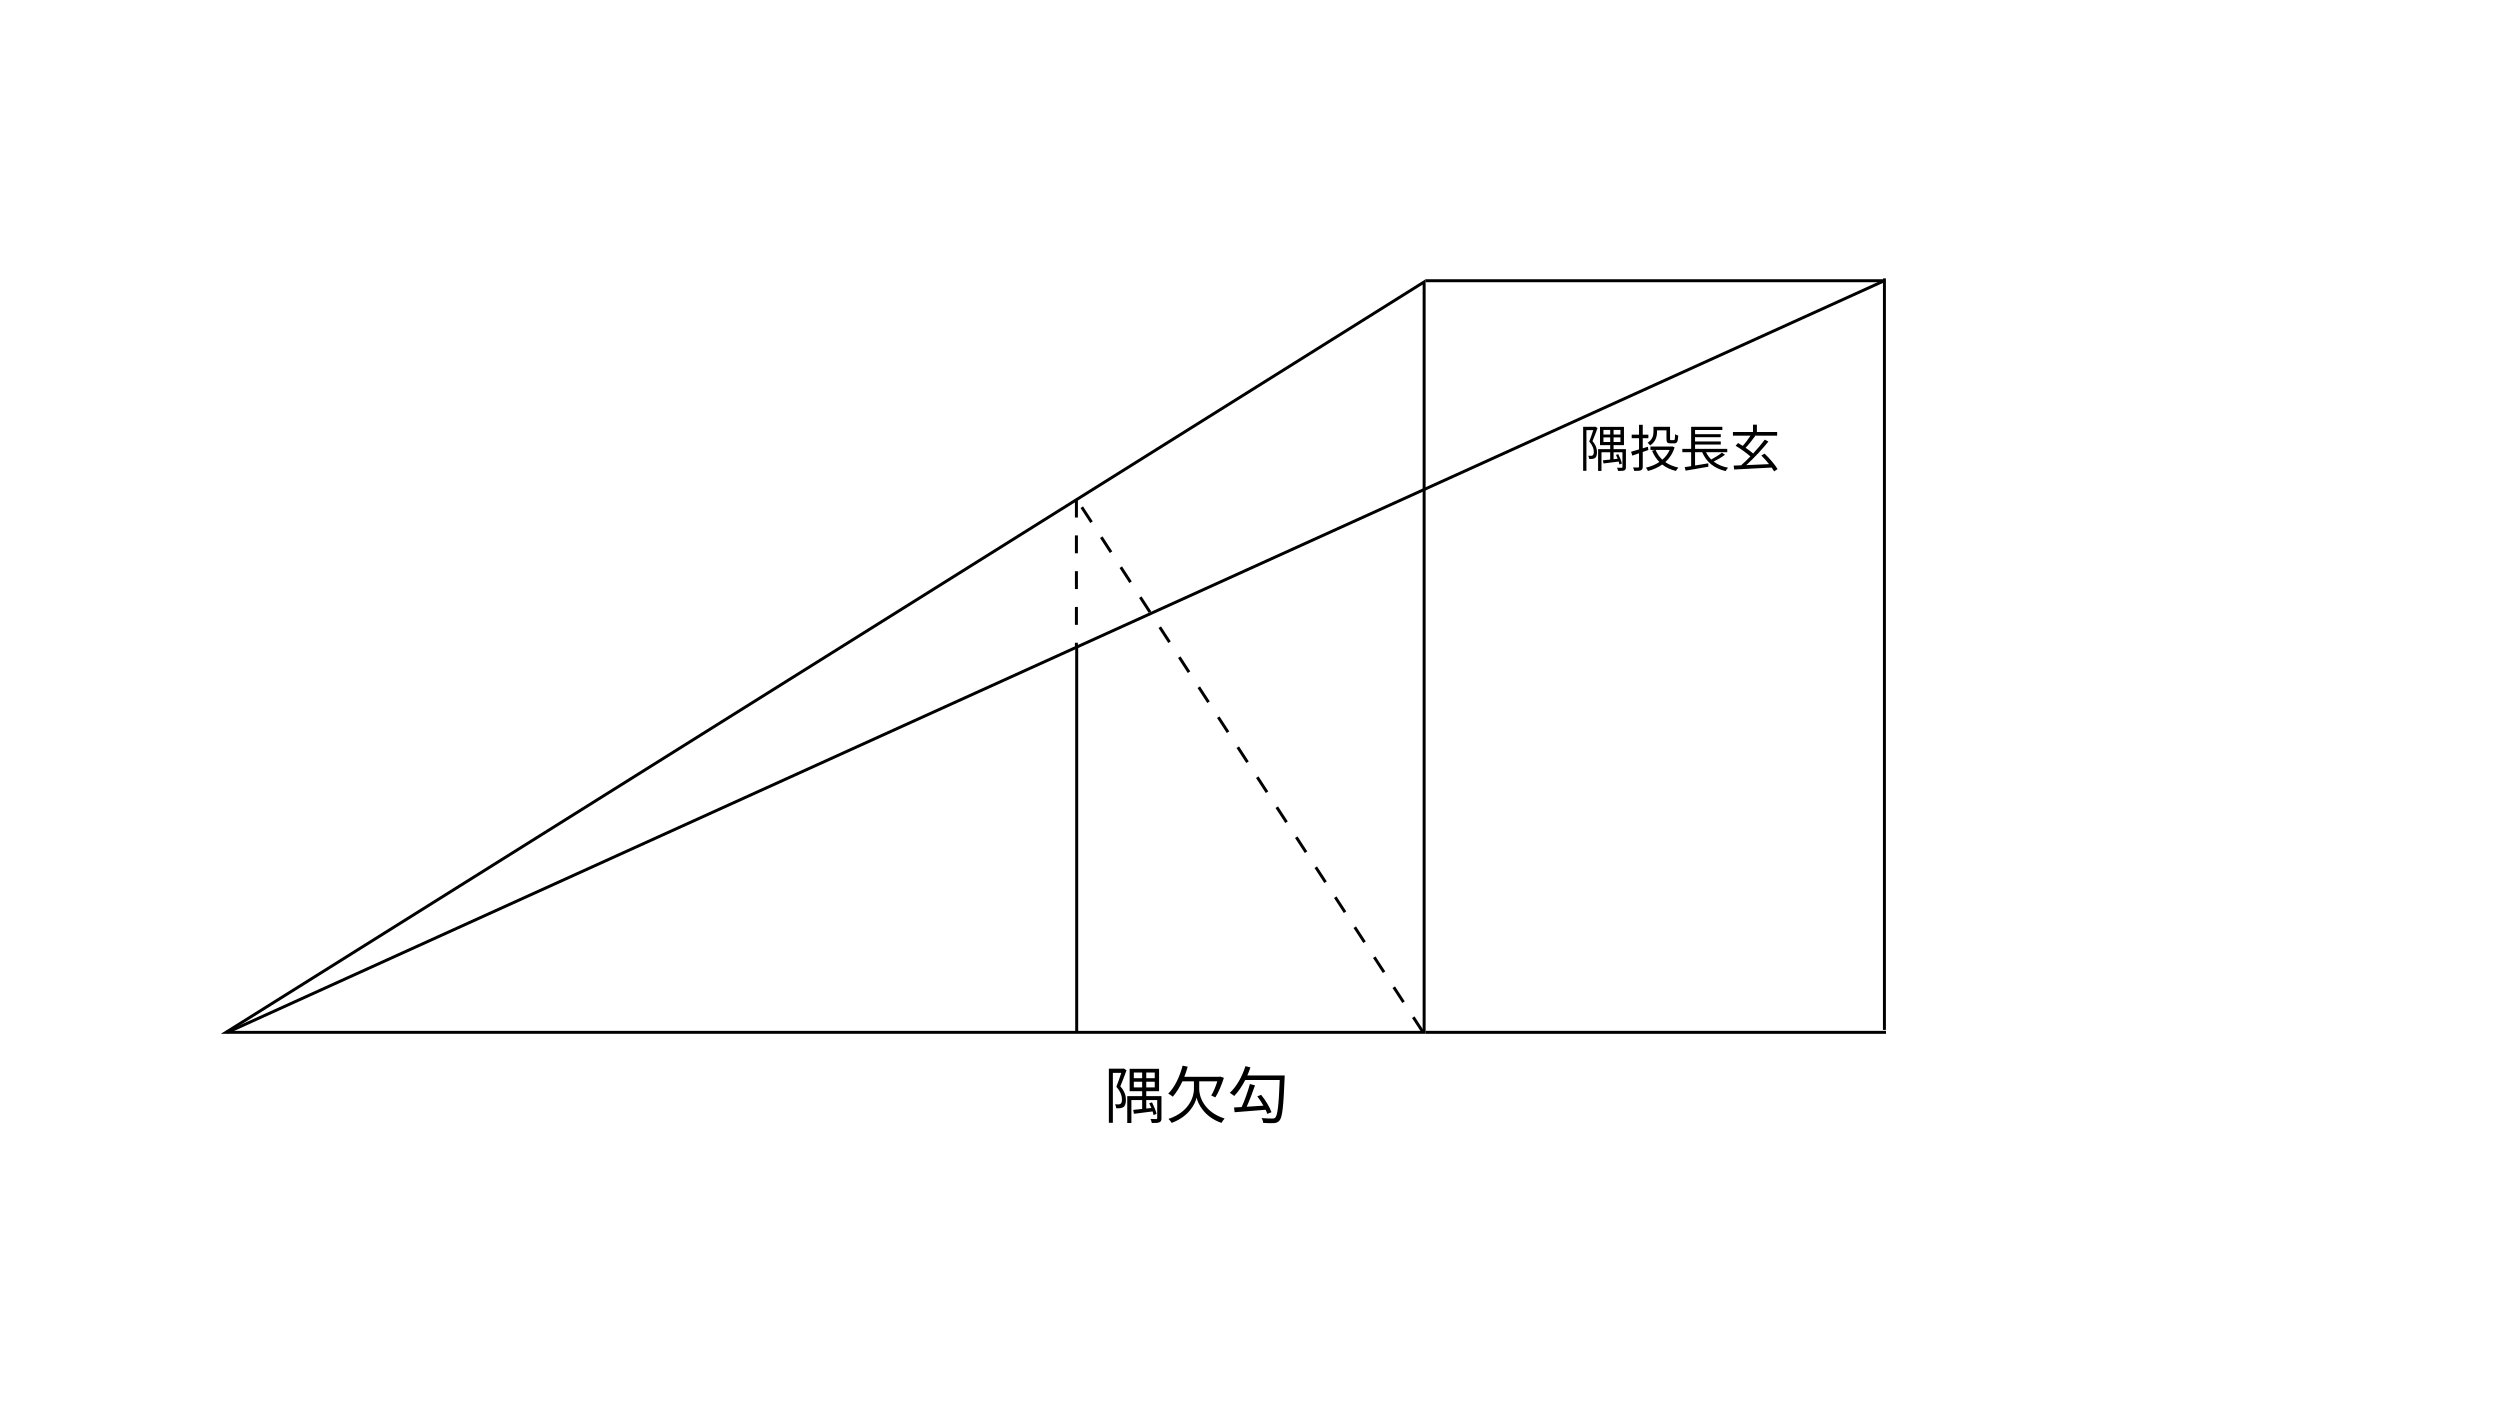
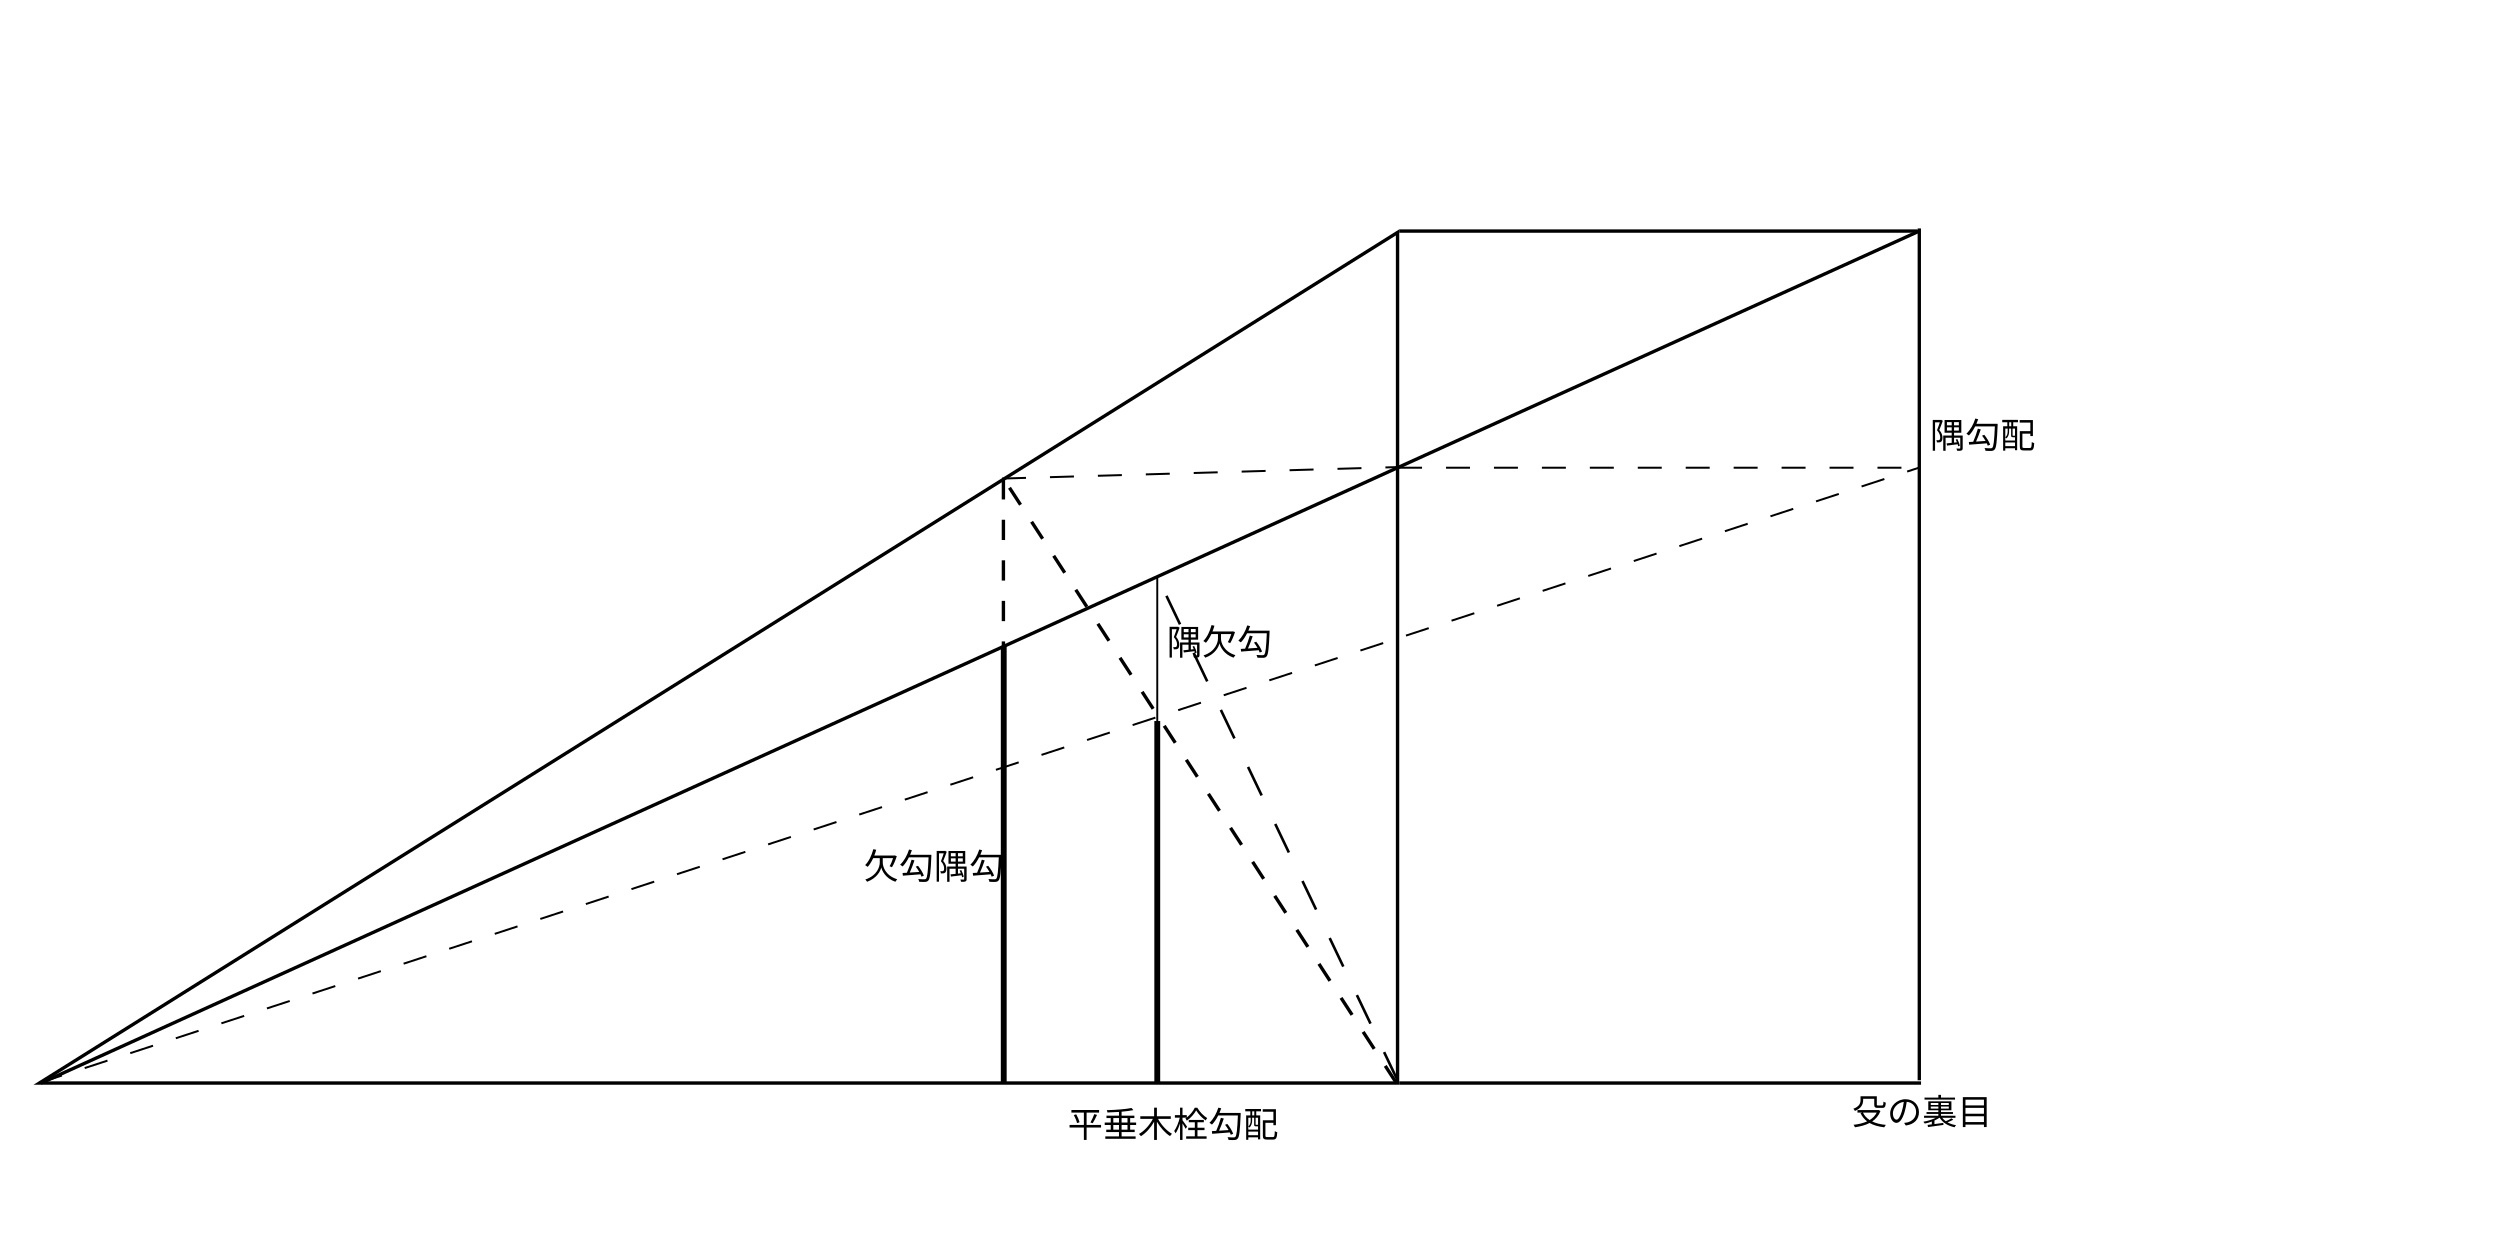
- <svg xmlns="http://www.w3.org/2000/svg" width="820" height="462" viewBox="0 0 820 462" version="1.1" id="svg1">
+ <svg xmlns="http://www.w3.org/2000/svg" width="1000" height="500" viewBox="0 0 1000 500" version="1.1" id="svg1">
  <defs id="defs1" />
  <g id="layer1">
-     <path style="fill:none;stroke:#000000;stroke-width:0.978;stroke-dasharray:none;stroke-opacity:1" d="M 74.113,338.607 H 467.114 V 92.471 Z" id="path1" />
-     <path style="fill:none;stroke:#000000;stroke-width:0.978;stroke-dasharray:none;stroke-opacity:1" d="M 467.6,338.609 H 618.594" id="path2" />
-     <path style="fill:none;stroke:#000000;stroke-width:0.978;stroke-dasharray:none;stroke-opacity:1" d="m 467.6,92.079 h 150" id="path3" />
-     <path style="fill:none;stroke:#000000;stroke-width:0.965;stroke-dasharray:none;stroke-opacity:1" d="M 618.089,337.804 V 91.315" id="path4" />
-     <path style="fill:none;stroke:#000000;stroke-width:0.978;stroke-dasharray:none;stroke-opacity:1" d="M 618.011,92.101 74.562,338.625" id="path5" />
-     <path style="fill:none;stroke:#000000;stroke-width:0.978;stroke-dasharray:5.868,5.868;stroke-opacity:1;stroke-dashoffset:0" d="M 466.75,338.562 353.25,163.938" id="path6" />
-     <path style="fill:none;stroke:#000000;stroke-width:0.978;stroke-dasharray:5.868,5.868;stroke-opacity:1;stroke-dashoffset:0" d="m 353.062,163.875 v 48.478" id="path7" />
-     <path style="fill:none;stroke:#000000;stroke-width:0.978;stroke-dasharray:none;stroke-opacity:1" d="M 353.156,212.11 V 338.75" id="path8" />
-     <text xml:space="preserve" style="font-size:16.472px;font-family:Meiryo;-inkscape-font-specification:Meiryo;fill:#000000;fill-opacity:1;stroke:none;stroke-width:0.519;stroke-dasharray:none;stroke-dashoffset:0;stroke-opacity:1" x="517.988" y="153.154" id="text8">
-       <tspan id="tspan8" x="517.988" y="153.154" style="stroke-width:0.519">隅投長玄</tspan>
+     <path style="fill:none;stroke:#000000;stroke-width:1.352;stroke-dasharray:none;stroke-opacity:1" d="M 15.764,433.211 H 559.022 V 92.969 Z" id="path1" />
+     <path style="fill:none;stroke:#000000;stroke-width:1.352;stroke-dasharray:none;stroke-opacity:1" d="m 559.694,433.215 h 208.724" id="path2" />
+     <path style="fill:none;stroke:#000000;stroke-width:1.352;stroke-dasharray:none;stroke-opacity:1" d="M 559.694,92.428 H 767.043" id="path3" />
+     <path style="fill:none;stroke:#000000;stroke-width:1.334;stroke-dasharray:none;stroke-opacity:1" d="M 767.719,432.101 V 91.372" id="path4" />
+     <path style="fill:none;stroke:#000000;stroke-width:1.352;stroke-dasharray:none;stroke-opacity:1" d="M 767.612,92.458 16.385,433.236" id="path5" />
+     <path style="fill:none;stroke:#000000;stroke-width:1.352;stroke-dasharray:8.112, 8.112;stroke-dashoffset:0;stroke-opacity:1" d="M 558.519,433.15 401.624,191.76" id="path6" />
+     <path style="fill:none;stroke:#000000;stroke-width:1.352;stroke-dasharray:8.112, 8.112;stroke-dashoffset:0;stroke-opacity:1" d="m 401.365,191.674 v 67.013" id="path7" />
+     <path style="fill:none;stroke:#000000;stroke-width:2.34;stroke-dasharray:none;stroke-opacity:1" d="M 401.493,258.35 V 433.409" id="path8" />
+     <path style="fill:none;stroke:#000000;stroke-width:0.774;stroke-dasharray:none;stroke-opacity:1" d="M 462.907,433.223 V 231.058" id="path11" />
+     <path style="fill:none;stroke:#000000;stroke-width:2.34;stroke-dasharray:none;stroke-opacity:1" d="M 462.907,432.944 V 288.412" id="path11-3" />
+     <path style="fill:none;stroke:#000000;stroke-width:0.799;stroke-dasharray:9.588, 9.588;stroke-dashoffset:0;stroke-opacity:1" d="M 559.231,187.088 H 768.028" id="path13" />
+     <path style="fill:none;stroke:#000000;stroke-width:0.799;stroke-dasharray:9.588, 9.588;stroke-dashoffset:0;stroke-opacity:1" d="M 15.651,433.193 767.917,186.965" id="path14" />
+     <path style="fill:none;stroke:#000000;stroke-width:0.799;stroke-dasharray:9.588, 9.588;stroke-dashoffset:0;stroke-opacity:1" d="m 400.821,191.425 158.216,-4.59" id="path15" />
+     <path style="fill:none;stroke:#000000;stroke-width:1.053;stroke-dasharray:12.638, 12.638;stroke-dashoffset:0;stroke-opacity:1" d="m 559.077,432.248 -96.142,-201.541 0.259,-0.103" id="path9" />
+     <text xml:space="preserve" style="font-size:14.043px;font-family:Meiryo;-inkscape-font-specification:Meiryo;fill:#000000;fill-opacity:1;stroke:none;stroke-width:1.755;stroke-dasharray:none;stroke-dashoffset:0;stroke-opacity:1" x="345.498" y="351.604" id="text9">
+       <tspan id="tspan9" x="345.498" y="351.604" style="fill:#000000;fill-opacity:1;stroke-width:1.755">欠勾隅勾</tspan>
    </text>
-     <text xml:space="preserve" style="font-size:20.248px;font-family:Meiryo;-inkscape-font-specification:Meiryo;fill:#000000;fill-opacity:1;stroke:none;stroke-width:0.638;stroke-dasharray:none;stroke-dashoffset:0;stroke-opacity:1" x="362.127" y="366.718" id="text8-0">
-       <tspan id="tspan8-1" x="362.127" y="366.718" style="stroke-width:0.638">隅欠勾</tspan>
+     <text xml:space="preserve" style="font-size:14.043px;font-family:Meiryo;-inkscape-font-specification:Meiryo;fill:#000000;fill-opacity:1;stroke:none;stroke-width:1.755;stroke-dasharray:none;stroke-dashoffset:0;stroke-opacity:1" x="466.738" y="261.966" id="text9-2">
+       <tspan id="tspan9-0" x="466.738" y="261.966" style="fill:#000000;fill-opacity:1;stroke-width:1.755">隅欠勾</tspan>
+     </text>
+     <text xml:space="preserve" style="font-size:14.043px;font-family:Meiryo;-inkscape-font-specification:Meiryo;fill:#000000;fill-opacity:1;stroke:none;stroke-width:1.755;stroke-dasharray:none;stroke-dashoffset:0;stroke-opacity:1" x="427.092" y="454.854" id="text9-1">
+       <tspan id="tspan9-06" x="427.092" y="454.854" style="fill:#000000;fill-opacity:1;stroke-width:1.755">平垂木栓勾配</tspan>
+     </text>
+     <text xml:space="preserve" style="font-size:14.043px;font-family:Meiryo;-inkscape-font-specification:Meiryo;fill:#000000;fill-opacity:1;stroke:none;stroke-width:1.755;stroke-dasharray:none;stroke-dashoffset:0;stroke-opacity:1" x="740.789" y="449.769" id="text9-1-1">
+       <tspan id="tspan9-06-5" x="740.789" y="449.769" style="fill:#000000;fill-opacity:1;stroke-width:1.755">殳の裏目</tspan>
+     </text>
+     <text xml:space="preserve" style="font-size:14.043px;font-family:Meiryo;-inkscape-font-specification:Meiryo;fill:#000000;fill-opacity:1;stroke:none;stroke-width:1.755;stroke-dasharray:none;stroke-dashoffset:0;stroke-opacity:1" x="772.013" y="179.208" id="text9-1-1-3">
+       <tspan id="tspan9-06-5-2" x="772.013" y="179.208" style="fill:#000000;fill-opacity:1;stroke-width:1.755">隅勾配</tspan>
    </text>
  </g>
</svg>
